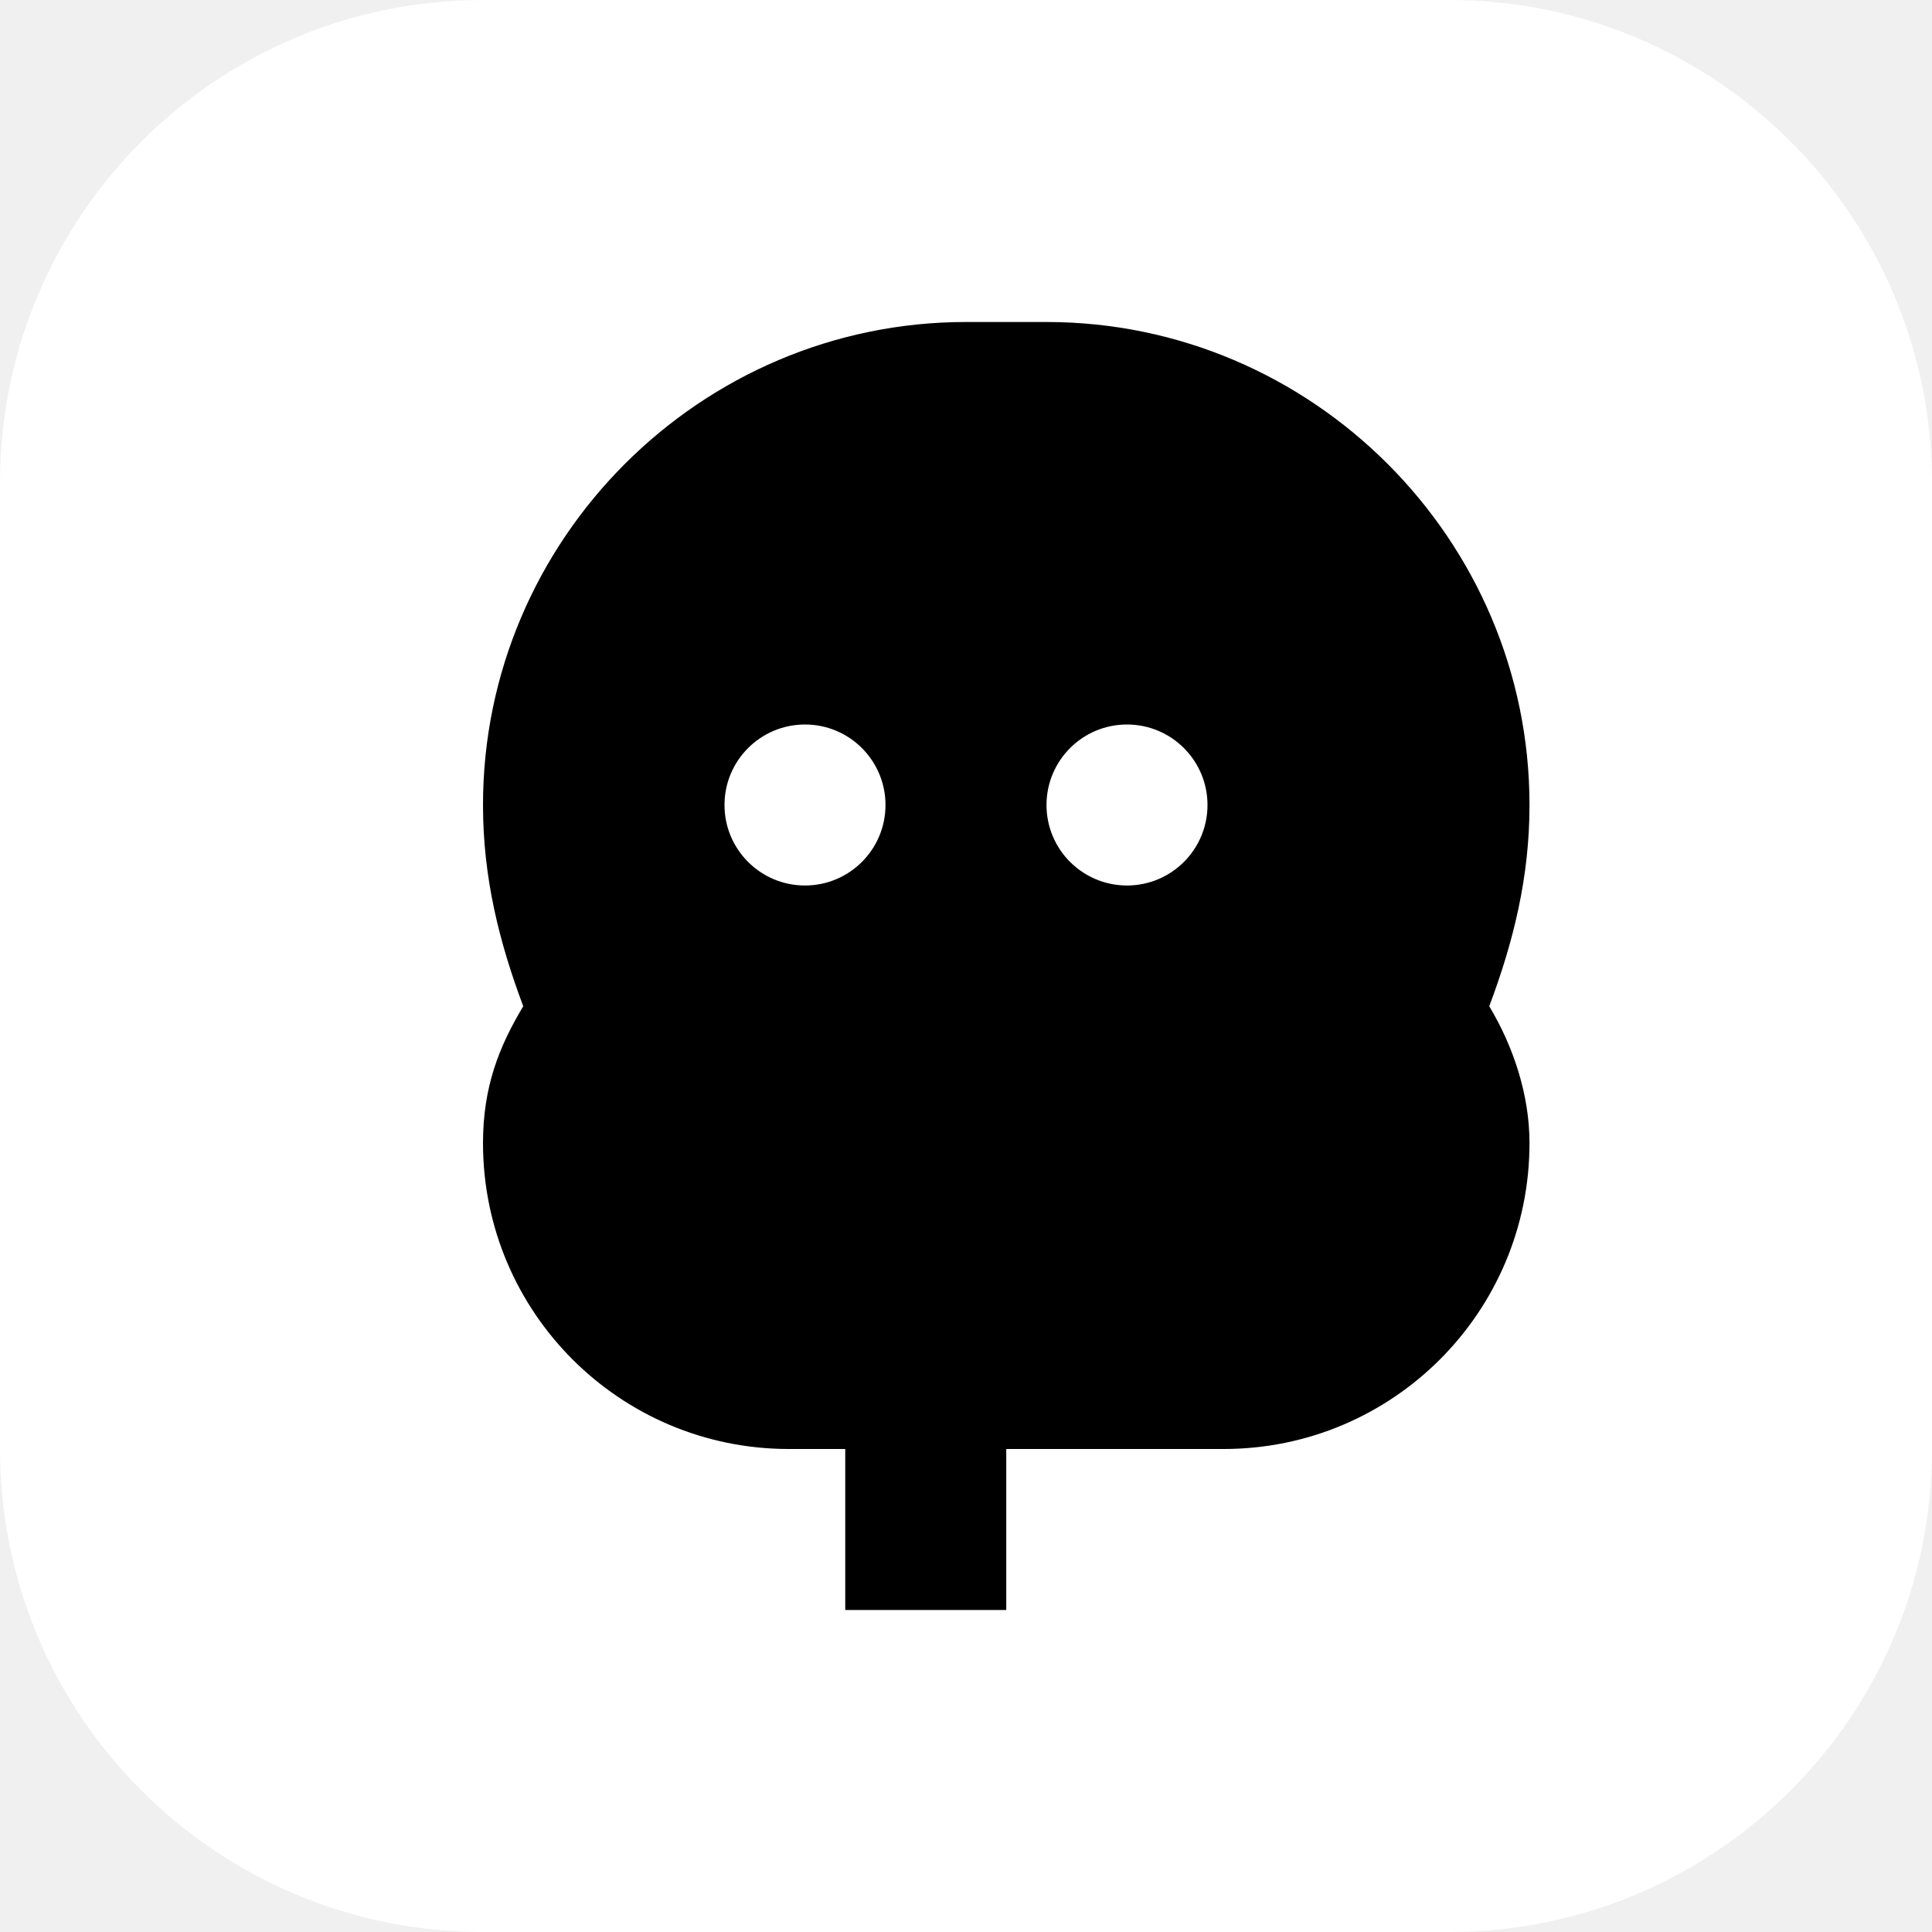
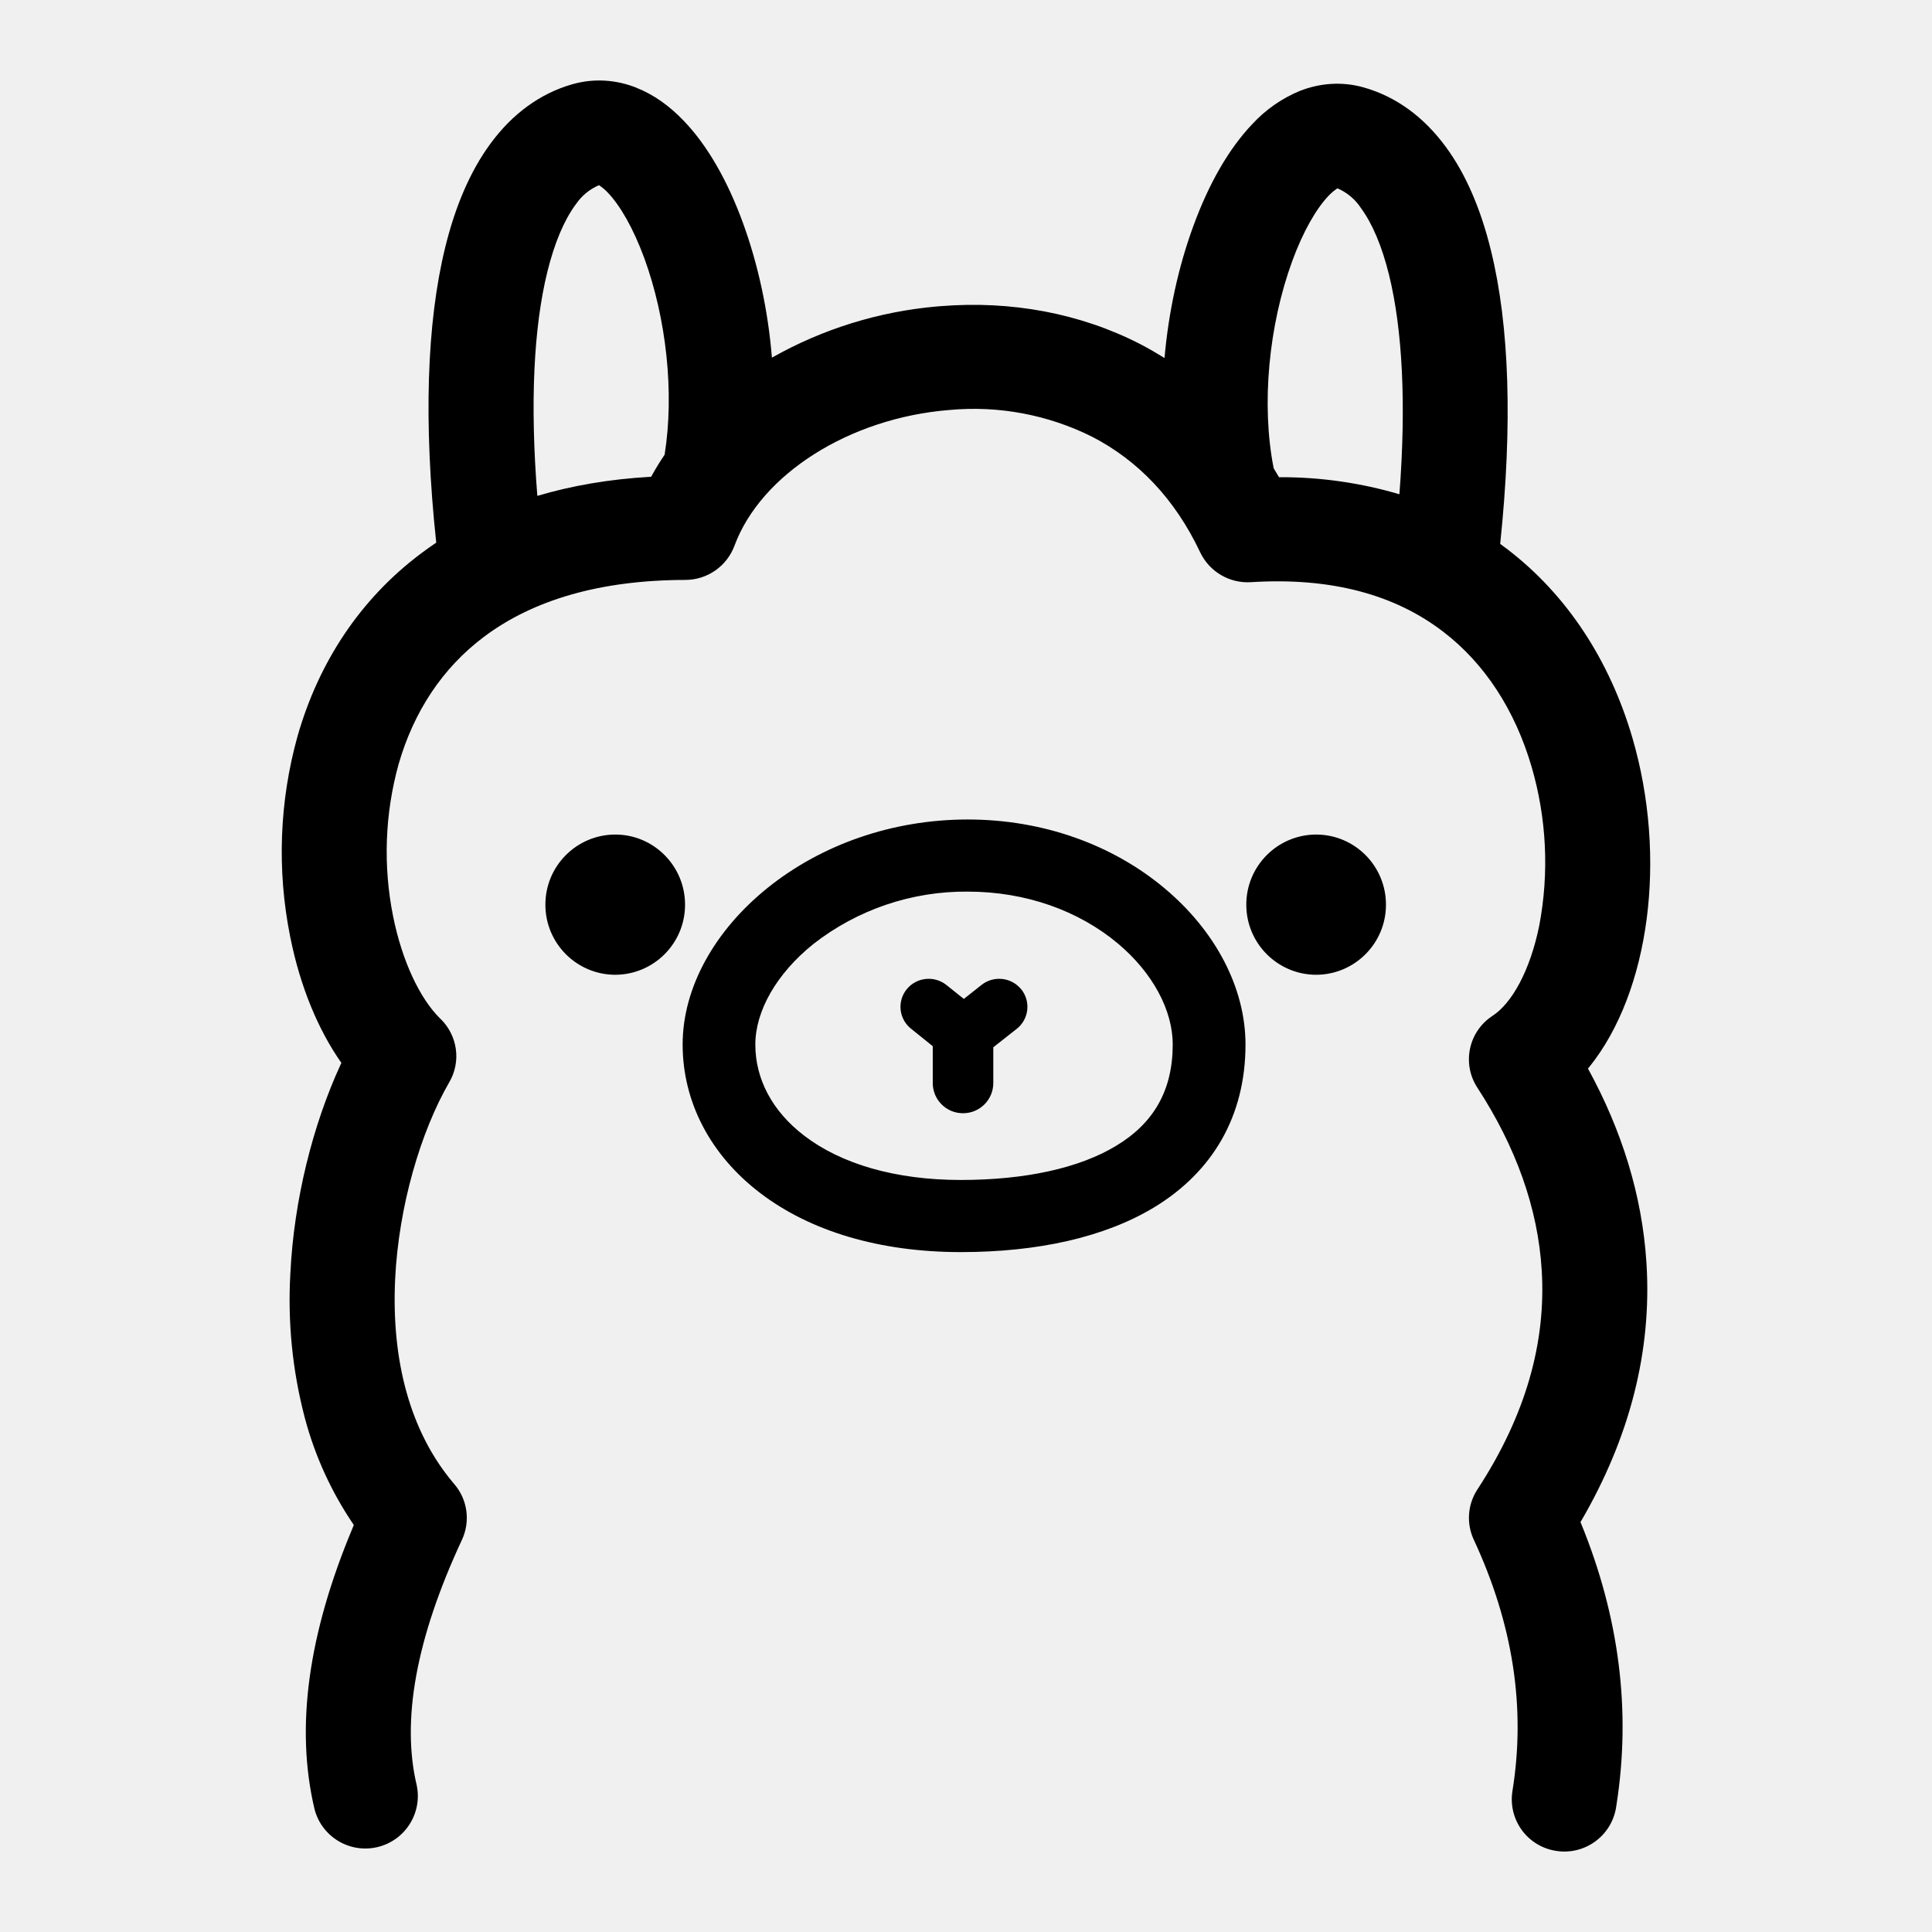
- <svg xmlns="http://www.w3.org/2000/svg" viewBox="0 0 24 24" fill="none" aria-label="Ollama">
-   <rect width="24" height="24" rx="6" fill="#fff" />
-   <path d="M12 4c-3.3 0-6 2.7-6 6 0 .9.2 1.7.5 2.5-.3.5-.5 1-.5 1.7 0 2.1 1.7 3.8 3.8 3.8h.7v2h2v-2h2.7c2.1 0 3.8-1.7 3.8-3.8 0-.6-.2-1.2-.5-1.7.3-.8.5-1.6.5-2.5 0-3.3-2.7-6-6-6Zm-2 7a1 1 0 1 1 0-2 1 1 0 0 1 0 2Zm4 0a1 1 0 1 1 0-2 1 1 0 0 1 0 2Z" fill="#000" />
+ <svg xmlns="http://www.w3.org/2000/svg" fill="currentColor" fill-rule="evenodd" height="1em" style="flex:none;line-height:1" viewBox="0 0 24 24" width="1em">
+   <path d="M7.905 1.09c.216.085.411.225.588.41.295.306.544.744.734 1.263.191.522.315 1.1.362 1.68a5.054 5.054 0 012.049-.636l.051-.004c.87-.07 1.73.087 2.48.474.101.053.2.11.297.17.05-.569.172-1.134.36-1.644.19-.52.439-.957.733-1.264a1.67 1.67 0 01.589-.41c.257-.1.53-.118.796-.042.401.114.745.368 1.016.737.248.337.434.769.561 1.287.23.934.27 2.163.115 3.645l.053.04.026.019c.757.576 1.284 1.397 1.563 2.35.435 1.487.216 3.155-.534 4.088l-.018.021.002.003c.417.762.67 1.567.724 2.4l.002.03c.064 1.065-.2 2.137-.814 3.19l-.007.01.01.024c.472 1.157.62 2.322.438 3.486l-.006.039a.651.651 0 01-.747.536.648.648 0 01-.54-.742c.167-1.033.01-2.069-.48-3.123a.643.643 0 01.04-.617l.004-.006c.604-.924.854-1.83.8-2.72-.046-.779-.325-1.544-.8-2.273a.644.644 0 01.18-.886l.009-.006c.243-.159.467-.565.58-1.12a4.229 4.229 0 00-.095-1.974c-.205-.7-.58-1.284-1.105-1.683-.595-.454-1.383-.673-2.38-.61a.653.653 0 01-.632-.371c-.314-.665-.772-1.141-1.343-1.436a3.288 3.288 0 00-1.772-.332c-1.245.099-2.343.801-2.67 1.686a.652.652 0 01-.61.425c-1.067.002-1.893.252-2.497.703-.522.39-.878.935-1.066 1.588a4.07 4.07 0 00-.068 1.886c.112.558.331 1.02.582 1.269l.008.007c.212.207.257.53.109.785-.36.622-.629 1.549-.673 2.44-.05 1.018.186 1.902.719 2.536l.016.019a.643.643 0 01.095.69c-.576 1.236-.753 2.252-.562 3.052a.652.652 0 01-1.269.298c-.243-1.018-.078-2.184.473-3.498l.014-.035-.008-.012a4.339 4.339 0 01-.598-1.309l-.005-.019a5.764 5.764 0 01-.177-1.785c.044-.91.278-1.842.622-2.59l.012-.026-.002-.002c-.293-.418-.51-.953-.63-1.545l-.005-.024a5.352 5.352 0 01.093-2.49c.262-.915.777-1.701 1.536-2.269.06-.045.123-.09.186-.132-.159-1.493-.119-2.73.112-3.67.127-.518.314-.95.562-1.287.27-.368.614-.622 1.015-.737.266-.076.54-.059.797.042zm4.116 9.09c.936 0 1.8.313 2.446.855.63.527 1.005 1.235 1.005 1.94 0 .888-.406 1.58-1.133 2.022-.62.375-1.451.557-2.403.557-1.009 0-1.871-.259-2.493-.734-.617-.47-.963-1.13-.963-1.845 0-.707.398-1.417 1.056-1.946.668-.537 1.55-.849 2.485-.849zm0 .896a3.07 3.07 0 00-1.916.65c-.461.37-.722.835-.722 1.25 0 .428.21.829.61 1.134.455.347 1.124.548 1.943.548.799 0 1.473-.147 1.932-.426.463-.28.7-.686.7-1.257 0-.423-.246-.89-.683-1.256-.484-.405-1.14-.643-1.864-.643zm.662 1.21l.004.004c.12.151.095.37-.056.49l-.292.23v.446a.375.375 0 01-.376.373.375.375 0 01-.376-.373v-.46l-.271-.218a.347.347 0 01-.052-.49.353.353 0 01.494-.051l.215.172.22-.174a.353.353 0 01.49.051zm-5.04-1.919c.478 0 .867.39.867.871a.87.87 0 01-.868.871.87.87 0 01-.867-.87.87.87 0 01.867-.872zm8.706 0c.48 0 .868.39.868.871a.87.87 0 01-.868.871.87.87 0 01-.867-.87.87.87 0 01.867-.872zM7.44 2.3l-.003.002a.659.659 0 00-.285.238l-.005.006c-.138.189-.258.467-.348.832-.17.692-.216 1.631-.124 2.782.43-.128.899-.208 1.404-.237l.01-.001.019-.034c.046-.082.095-.161.148-.239.123-.771.022-1.692-.253-2.444-.134-.364-.297-.65-.453-.813a.628.628 0 00-.107-.09L7.44 2.3zm9.174.04l-.002.001a.628.628 0 00-.107.09c-.156.163-.32.45-.453.814-.29.794-.387 1.776-.23 2.572l.058.097.008.014h.03a5.184 5.184 0 011.466.212c.086-1.124.038-2.043-.128-2.722-.09-.365-.21-.643-.349-.832l-.004-.006a.659.659 0 00-.285-.239h-.004z" />
</svg>
